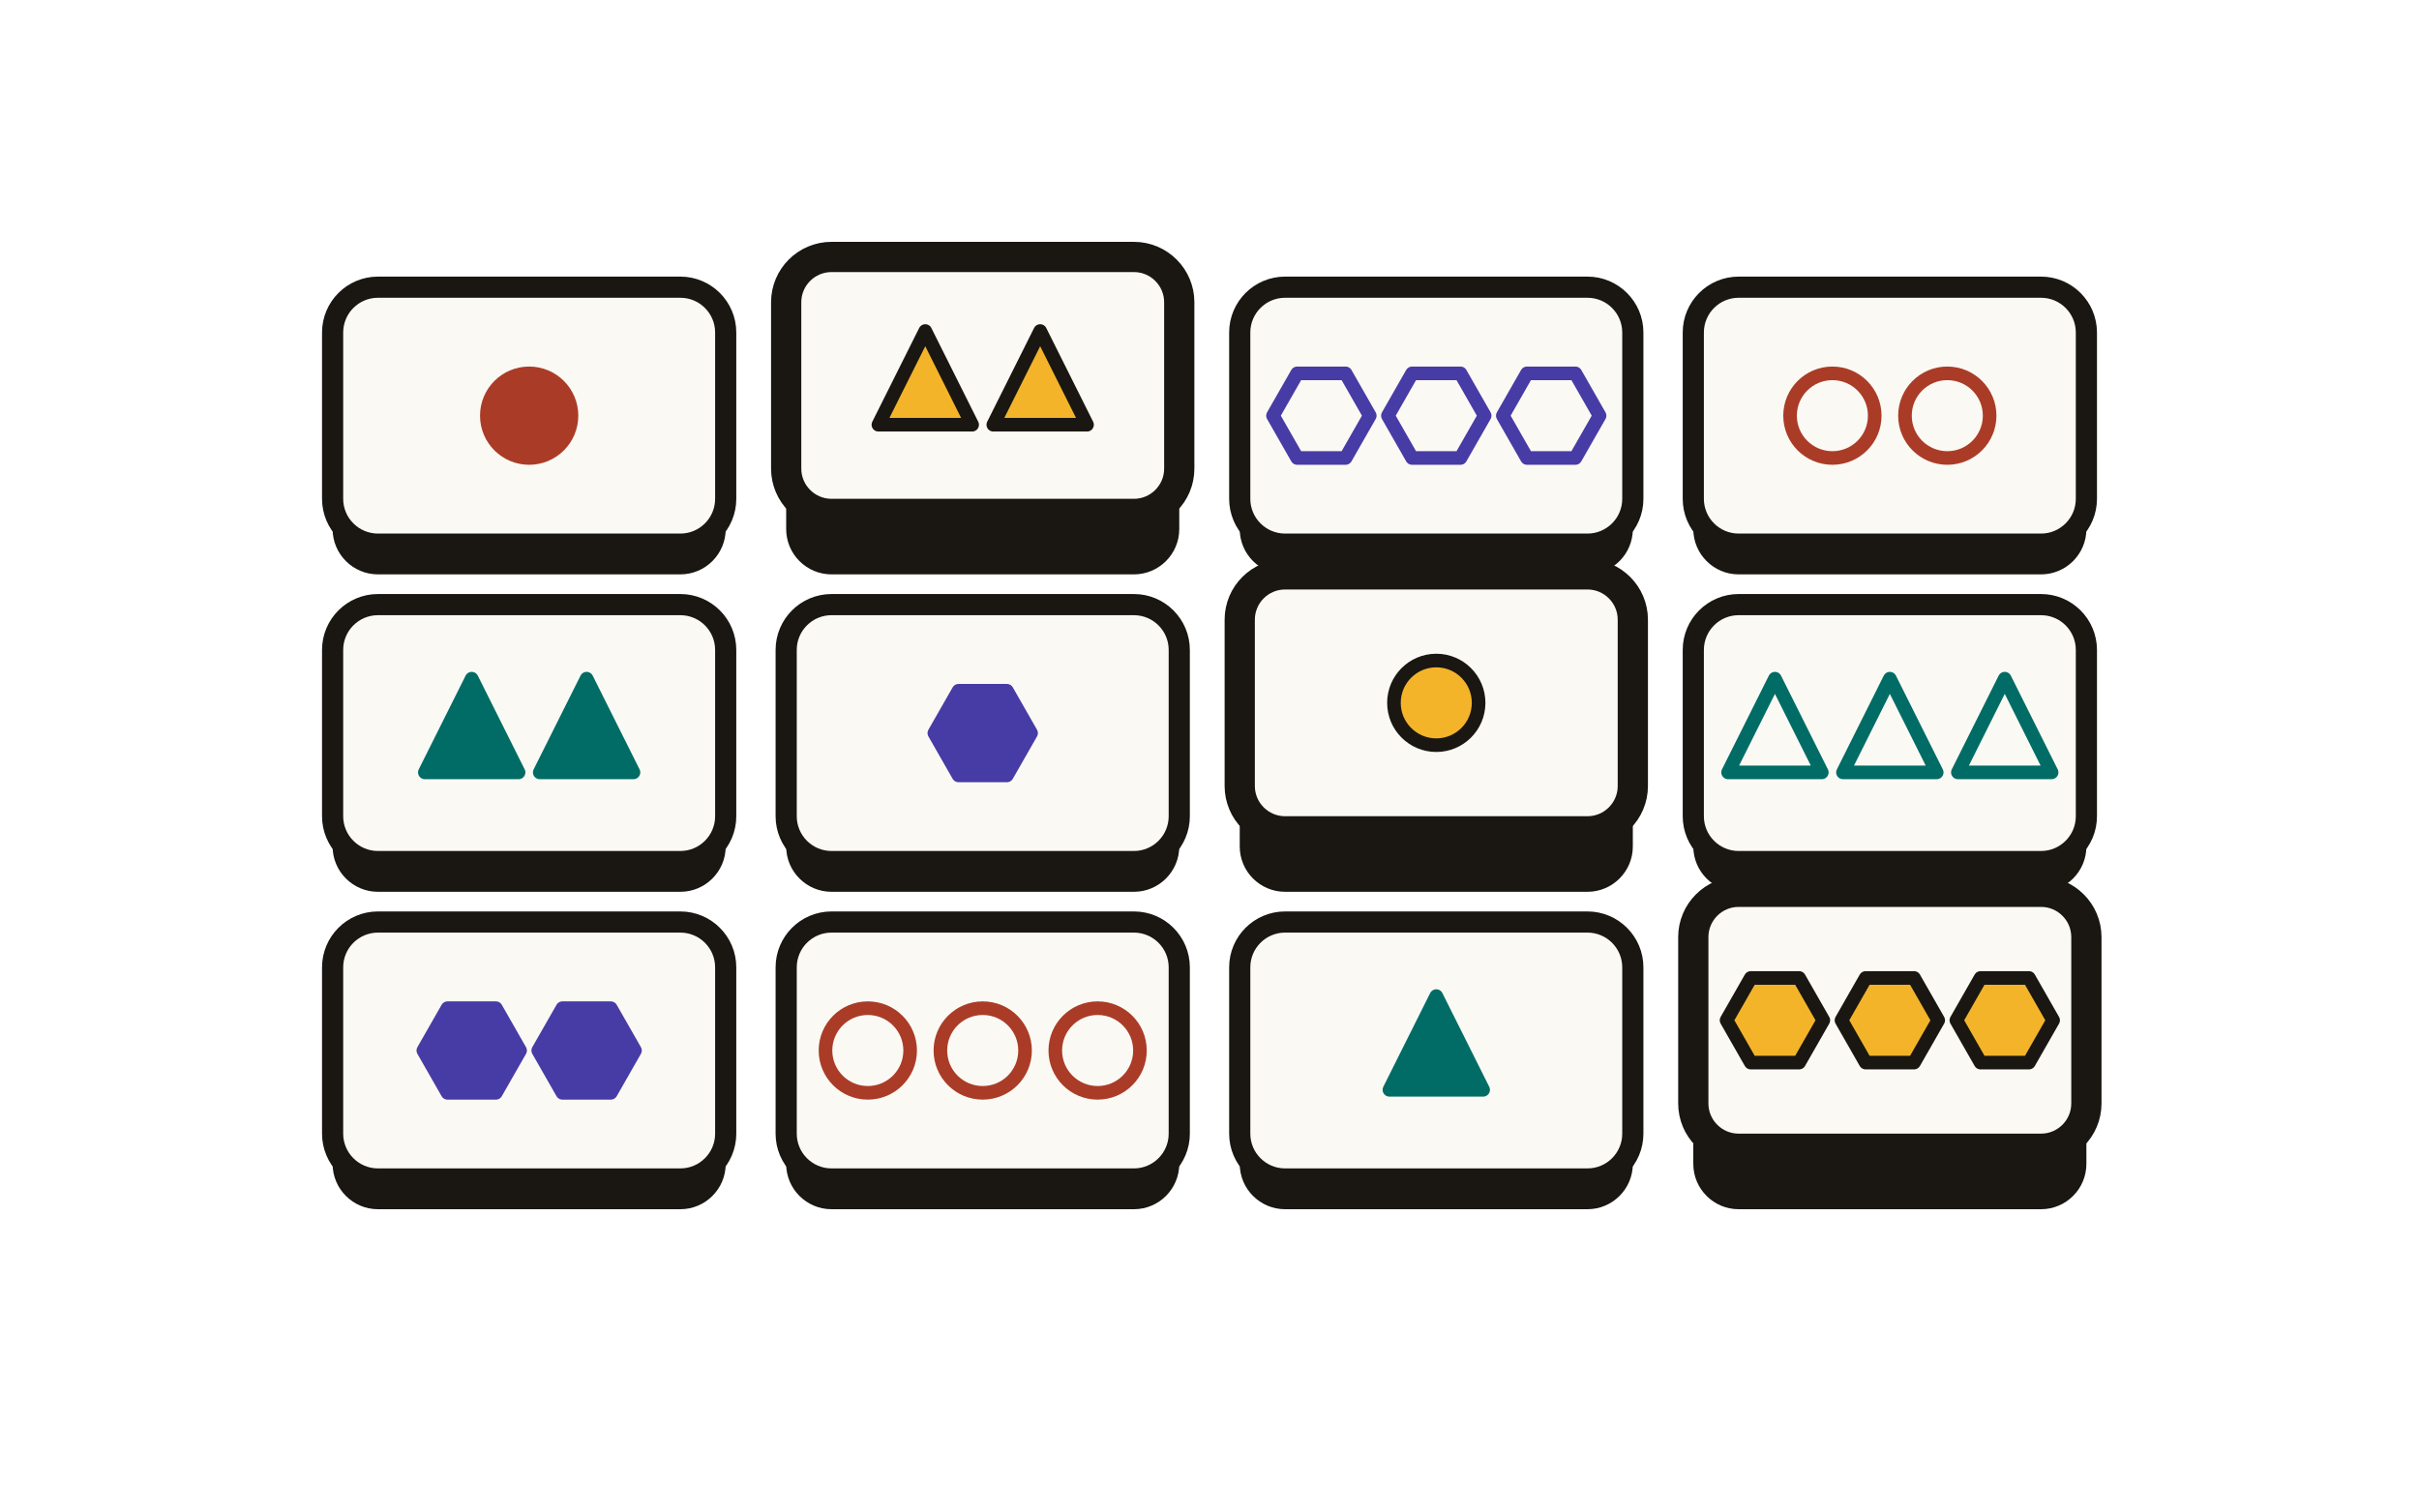
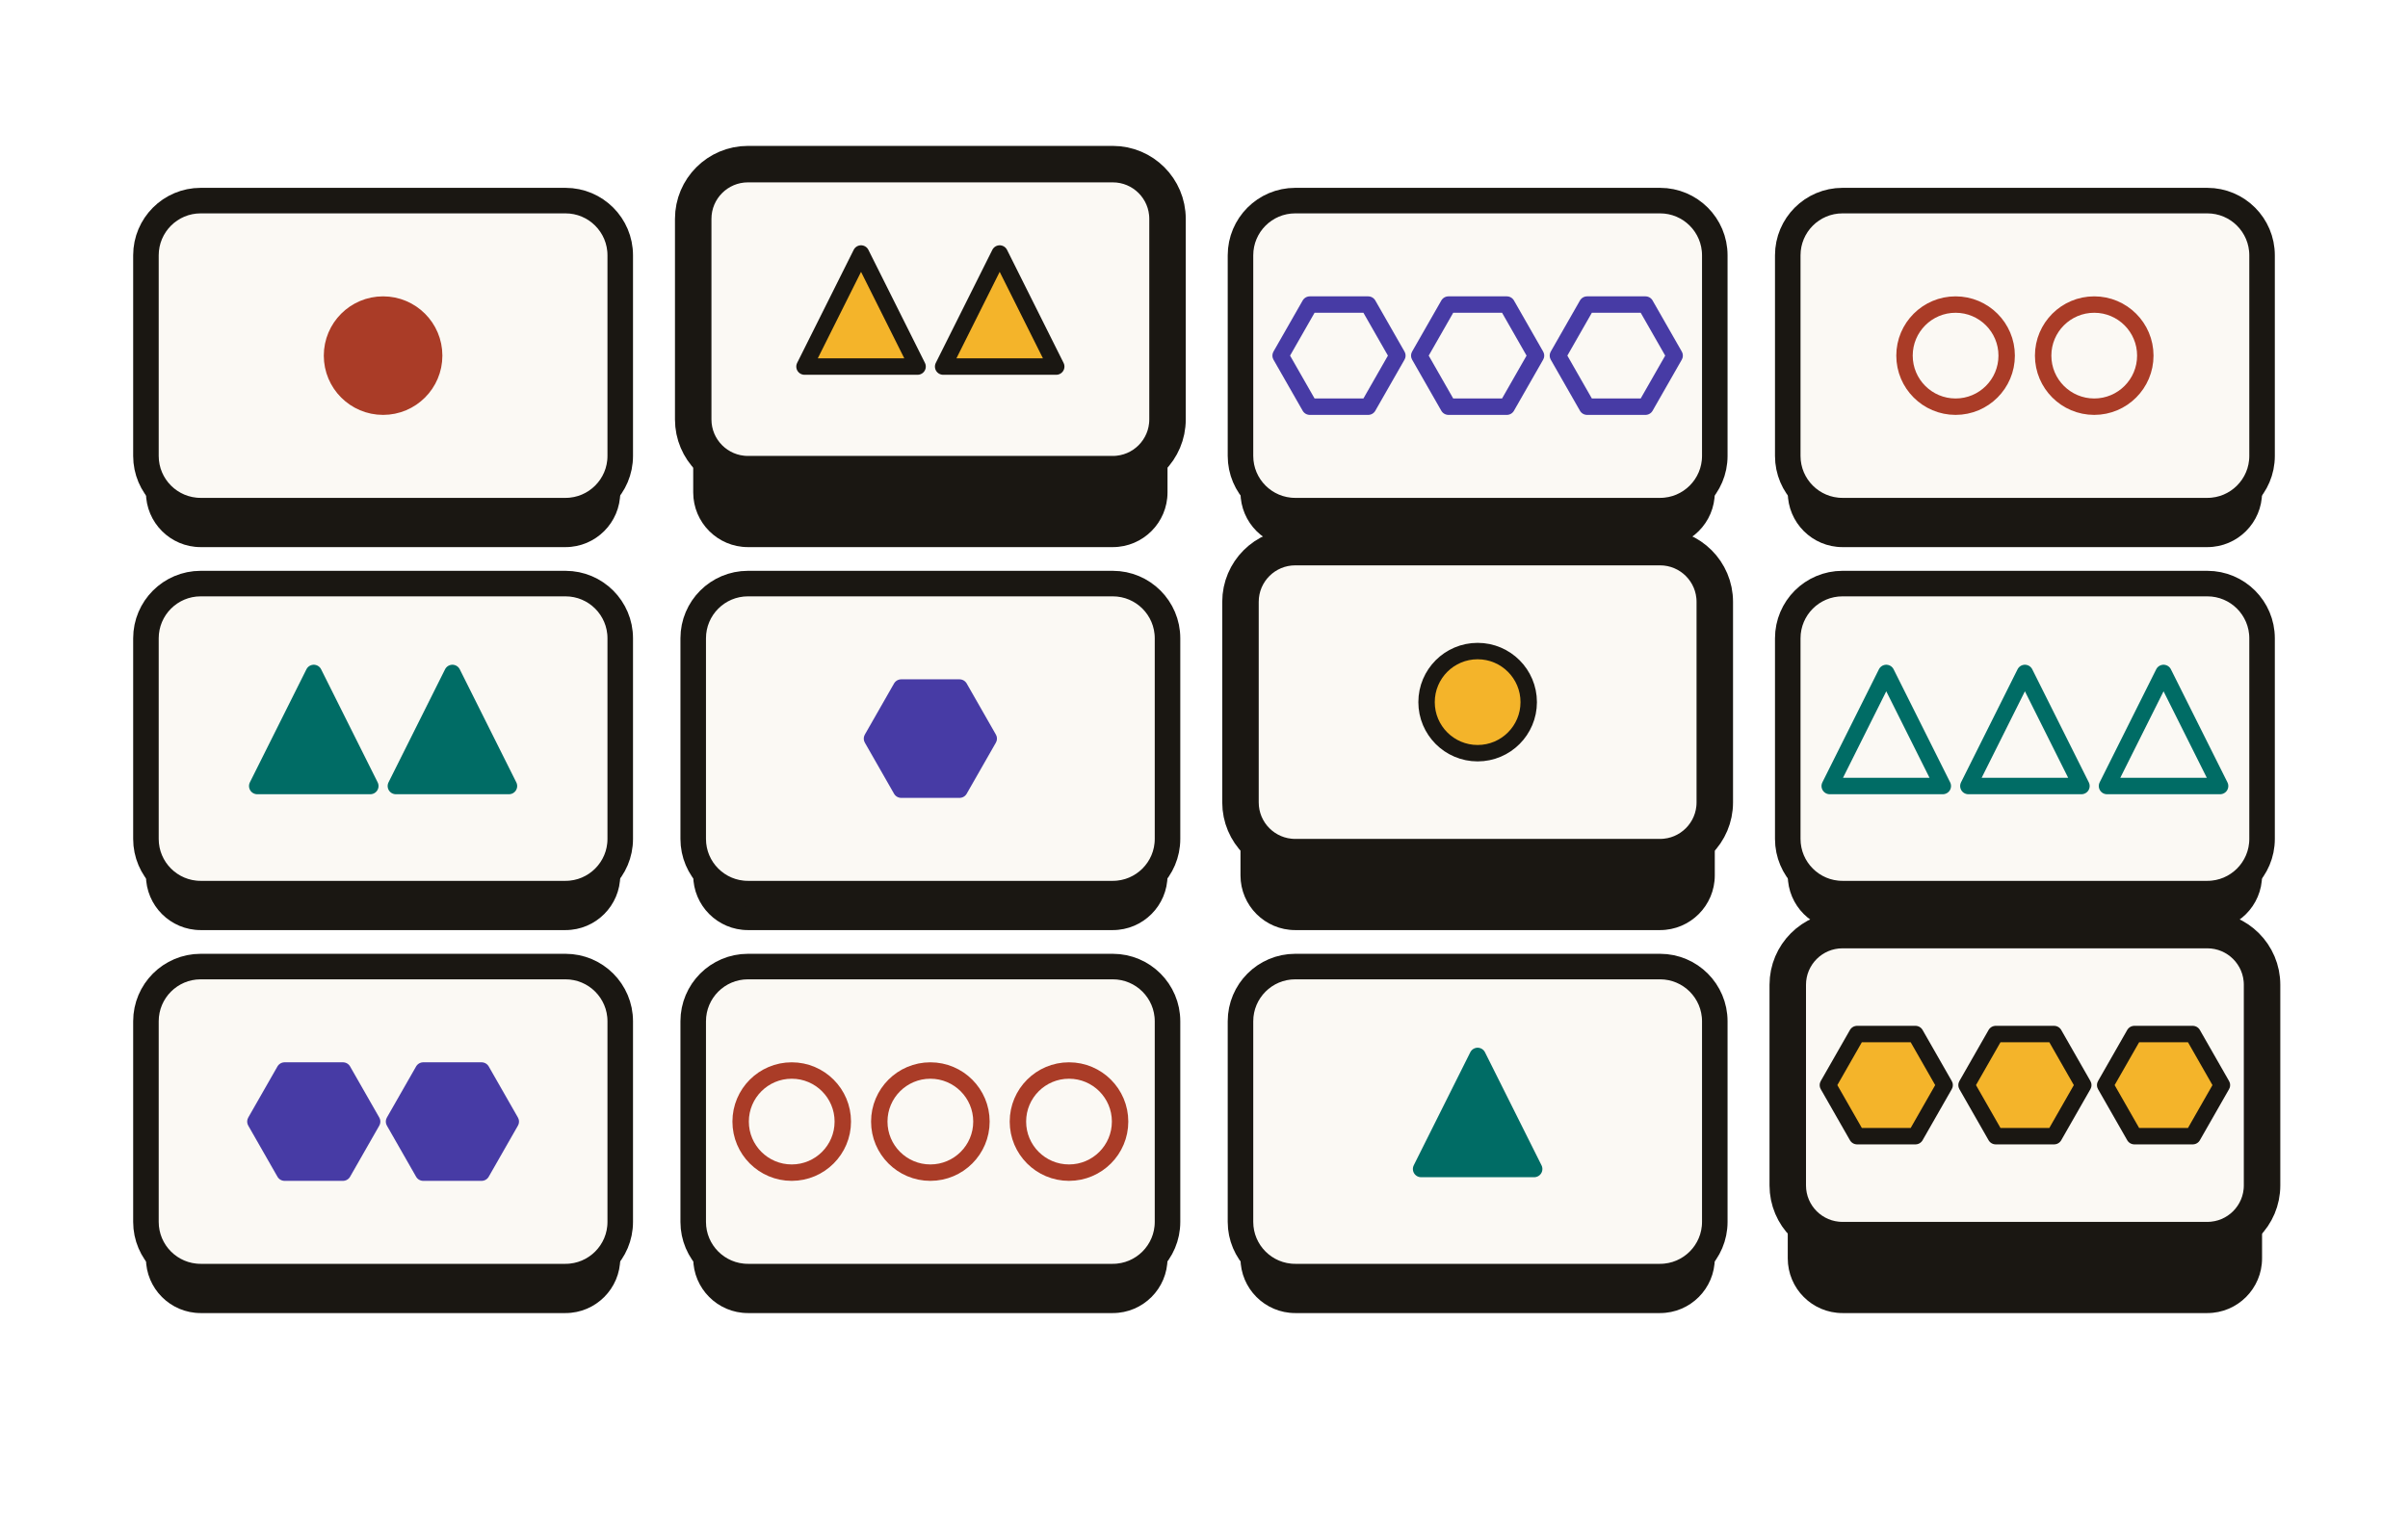
- <svg xmlns="http://www.w3.org/2000/svg" viewBox="0 0 160 100" width="160" height="100" aria-hidden="true">
+ <svg xmlns="http://www.w3.org/2000/svg" viewBox="14 8 132 84" width="132" height="84" aria-hidden="true">
  <defs>
    <rect id="card-edge" width="26" height="17" rx="3" fill="#1a1712" />
    <rect id="card-face" width="26" height="17" rx="3" fill="#fbf9f4" stroke="#1a1712" />
    <circle id="circle" r="2.8" />
    <polygon id="triangle" points="0,-3.6 3.1,2.6 -3.1,2.6" />
    <polygon id="hexagon" points="-1.6,-2.8 1.6,-2.8 3.2,0 1.6,2.8 -1.6,2.8 -3.2,0" />
  </defs>
  <g transform="translate(22 19)">
    <use href="#card-edge" y="2" />
    <use href="#card-face" stroke-width="1.4" />
    <g fill="#aa3c27" stroke="#aa3c27" stroke-width="0.9" stroke-linejoin="round">
      <use href="#circle" x="13" y="8.5" />
    </g>
  </g>
  <g transform="translate(52 19)">
    <use href="#card-edge" y="2" />
    <use href="#card-face" y="-2" stroke-width="2" />
    <g fill="#f4b42a" stroke="#1a1712" stroke-width="0.9" stroke-linejoin="round">
      <use href="#triangle" x="9.2" y="6.5" />
      <use href="#triangle" x="16.8" y="6.5" />
    </g>
  </g>
  <g transform="translate(82 19)">
    <use href="#card-edge" y="2" />
    <use href="#card-face" stroke-width="1.4" />
    <g fill="none" stroke="#473ba5" stroke-width="0.9" stroke-linejoin="round">
      <use href="#hexagon" x="5.4" y="8.5" />
      <use href="#hexagon" x="13" y="8.5" />
      <use href="#hexagon" x="20.6" y="8.5" />
    </g>
  </g>
  <g transform="translate(112 19)">
    <use href="#card-edge" y="2" />
    <use href="#card-face" stroke-width="1.4" />
    <g fill="none" stroke="#aa3c27" stroke-width="0.9" stroke-linejoin="round">
      <use href="#circle" x="9.2" y="8.5" />
      <use href="#circle" x="16.8" y="8.5" />
    </g>
  </g>
  <g transform="translate(22 40)">
    <use href="#card-edge" y="2" />
    <use href="#card-face" stroke-width="1.4" />
    <g fill="#006c65" stroke="#006c65" stroke-width="0.9" stroke-linejoin="round">
      <use href="#triangle" x="9.2" y="8.5" />
      <use href="#triangle" x="16.8" y="8.5" />
    </g>
  </g>
  <g transform="translate(52 40)">
    <use href="#card-edge" y="2" />
    <use href="#card-face" stroke-width="1.4" />
    <g fill="#473ba5" stroke="#473ba5" stroke-width="0.9" stroke-linejoin="round">
      <use href="#hexagon" x="13" y="8.5" />
    </g>
  </g>
  <g transform="translate(82 40)">
    <use href="#card-edge" y="2" />
    <use href="#card-face" y="-2" stroke-width="2" />
    <g fill="#f4b42a" stroke="#1a1712" stroke-width="0.9" stroke-linejoin="round">
      <use href="#circle" x="13" y="6.5" />
    </g>
  </g>
  <g transform="translate(112 40)">
    <use href="#card-edge" y="2" />
    <use href="#card-face" stroke-width="1.4" />
    <g fill="none" stroke="#006c65" stroke-width="0.9" stroke-linejoin="round">
      <use href="#triangle" x="5.4" y="8.5" />
      <use href="#triangle" x="13" y="8.5" />
      <use href="#triangle" x="20.6" y="8.5" />
    </g>
  </g>
  <g transform="translate(22 61)">
    <use href="#card-edge" y="2" />
    <use href="#card-face" stroke-width="1.4" />
    <g fill="#473ba5" stroke="#473ba5" stroke-width="0.9" stroke-linejoin="round">
      <use href="#hexagon" x="9.2" y="8.5" />
      <use href="#hexagon" x="16.8" y="8.5" />
    </g>
  </g>
  <g transform="translate(52 61)">
    <use href="#card-edge" y="2" />
    <use href="#card-face" stroke-width="1.4" />
    <g fill="none" stroke="#aa3c27" stroke-width="0.9" stroke-linejoin="round">
      <use href="#circle" x="5.4" y="8.5" />
      <use href="#circle" x="13" y="8.5" />
      <use href="#circle" x="20.6" y="8.5" />
    </g>
  </g>
  <g transform="translate(82 61)">
    <use href="#card-edge" y="2" />
    <use href="#card-face" stroke-width="1.4" />
    <g fill="#006c65" stroke="#006c65" stroke-width="0.9" stroke-linejoin="round">
      <use href="#triangle" x="13" y="8.5" />
    </g>
  </g>
  <g transform="translate(112 61)">
    <use href="#card-edge" y="2" />
    <use href="#card-face" y="-2" stroke-width="2" />
    <g fill="#f4b42a" stroke="#1a1712" stroke-width="0.9" stroke-linejoin="round">
      <use href="#hexagon" x="5.4" y="6.5" />
      <use href="#hexagon" x="13" y="6.5" />
      <use href="#hexagon" x="20.6" y="6.5" />
    </g>
  </g>
</svg>
